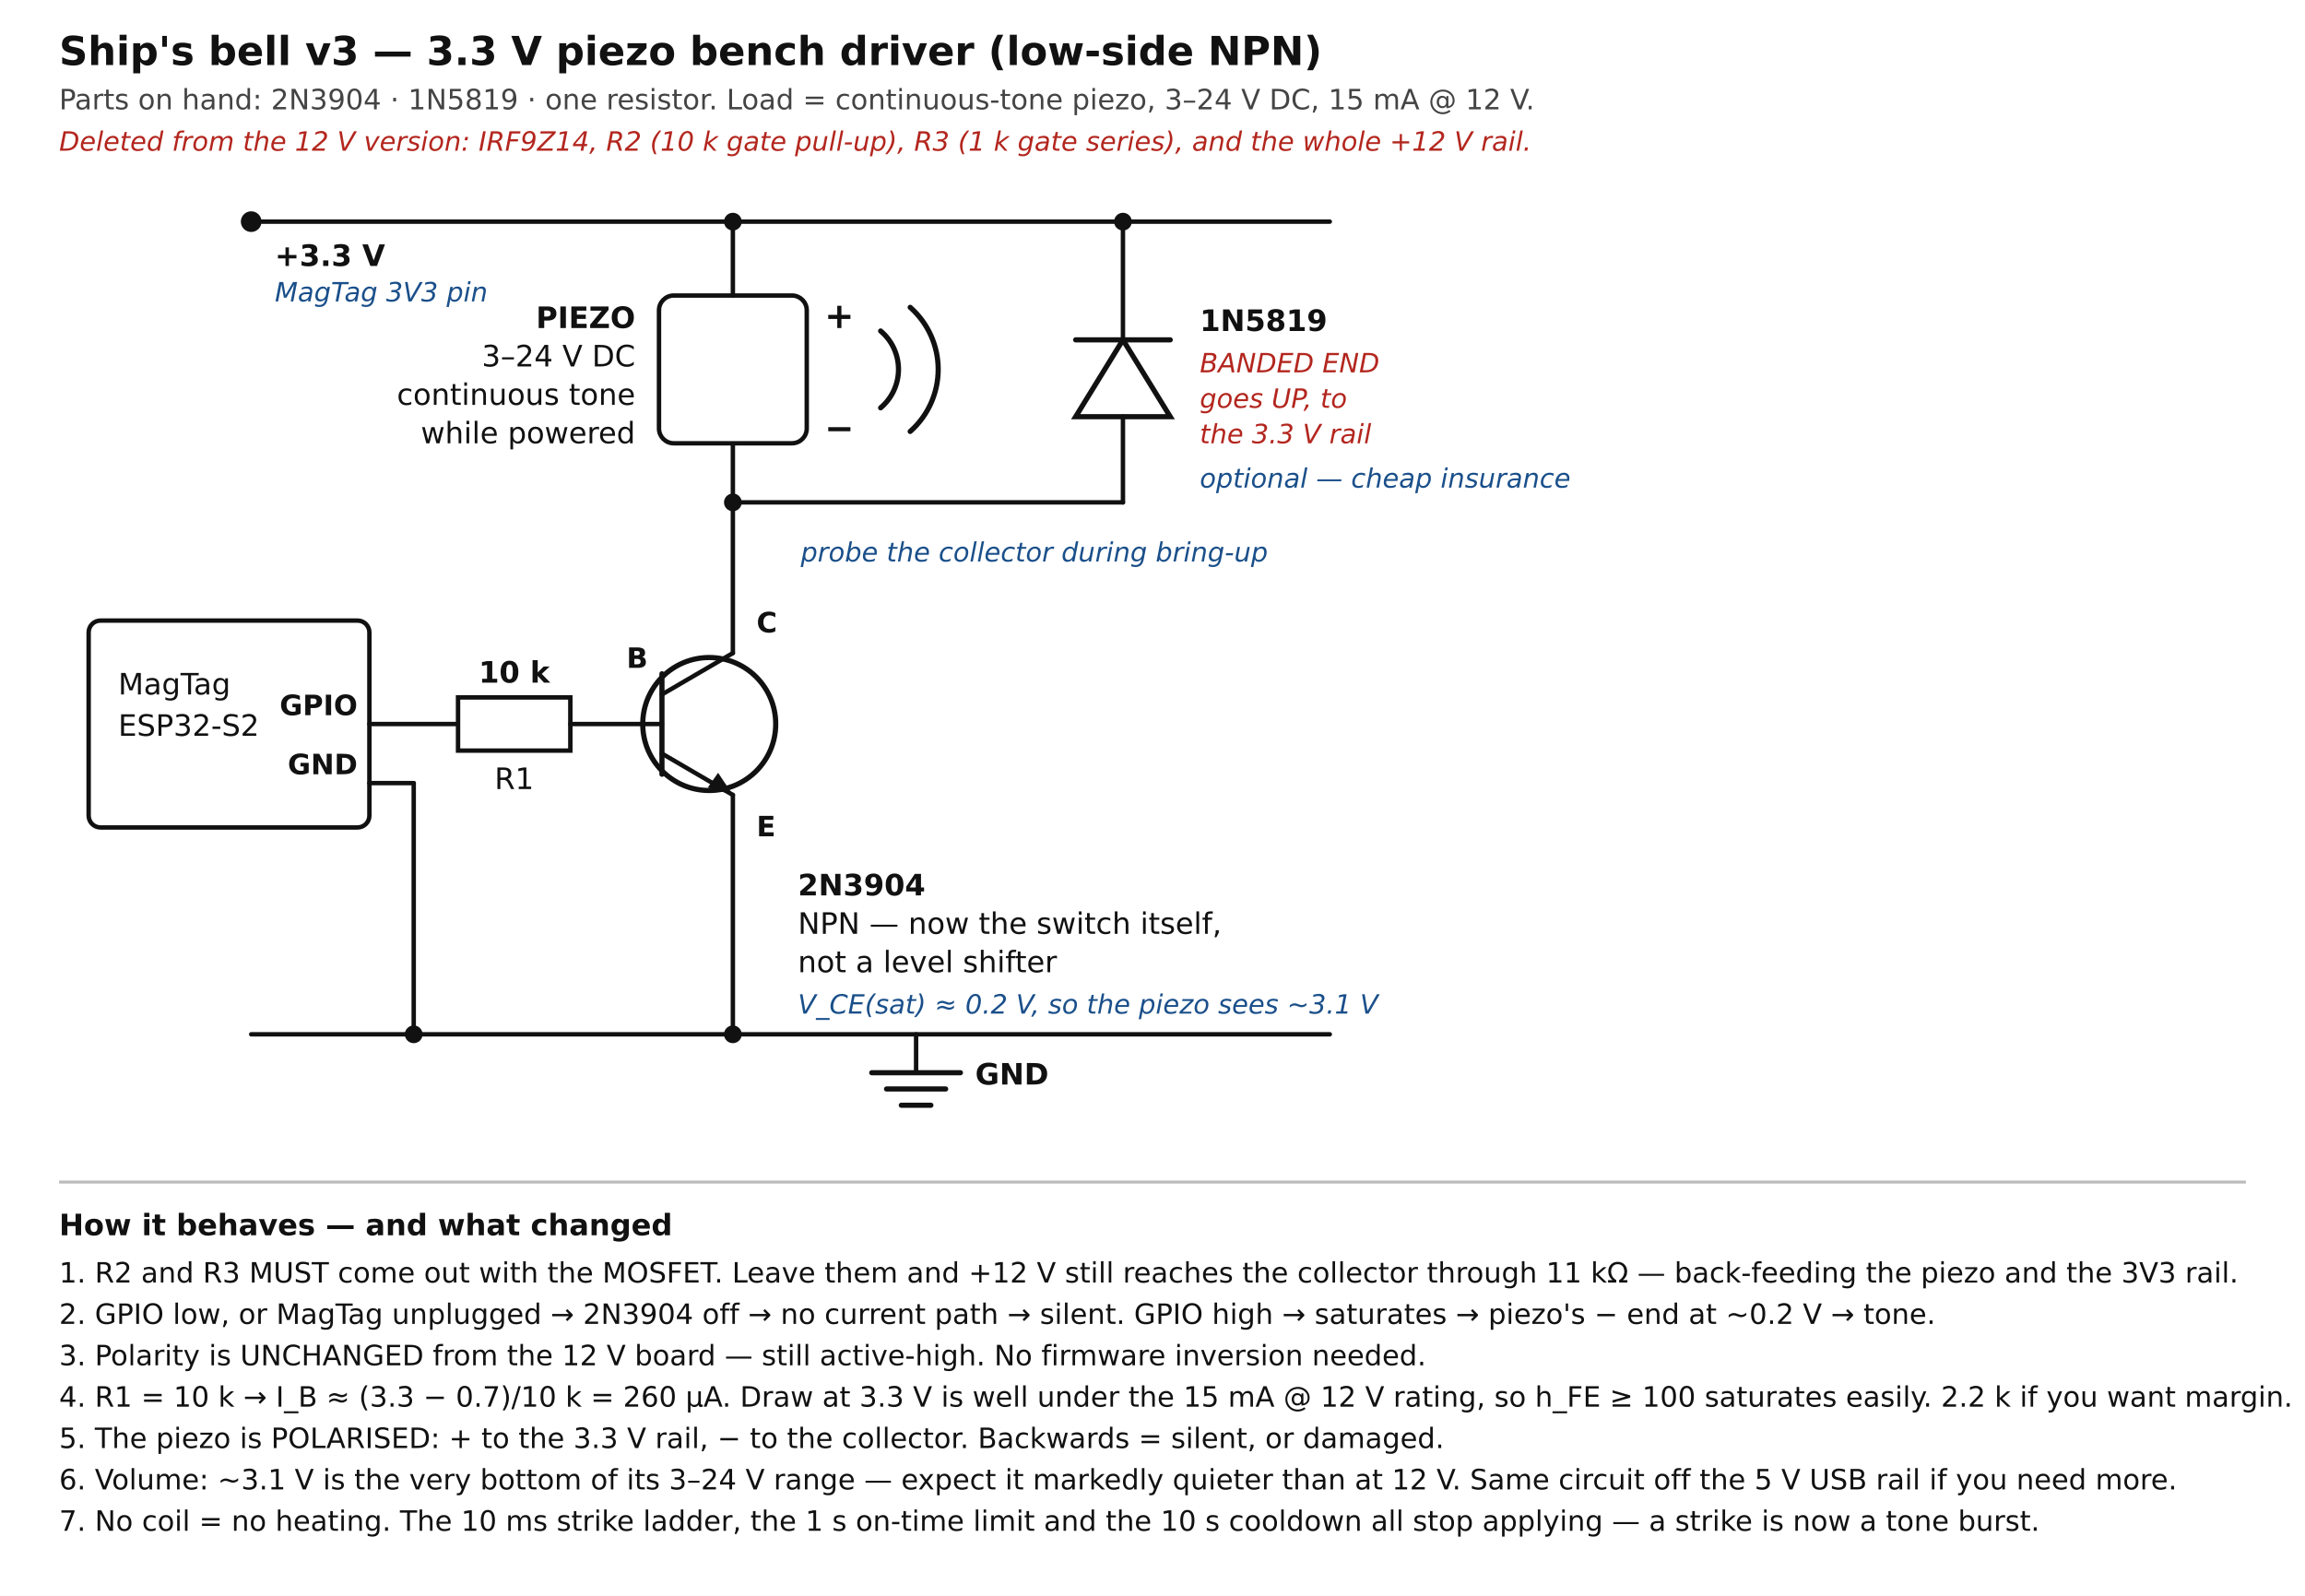
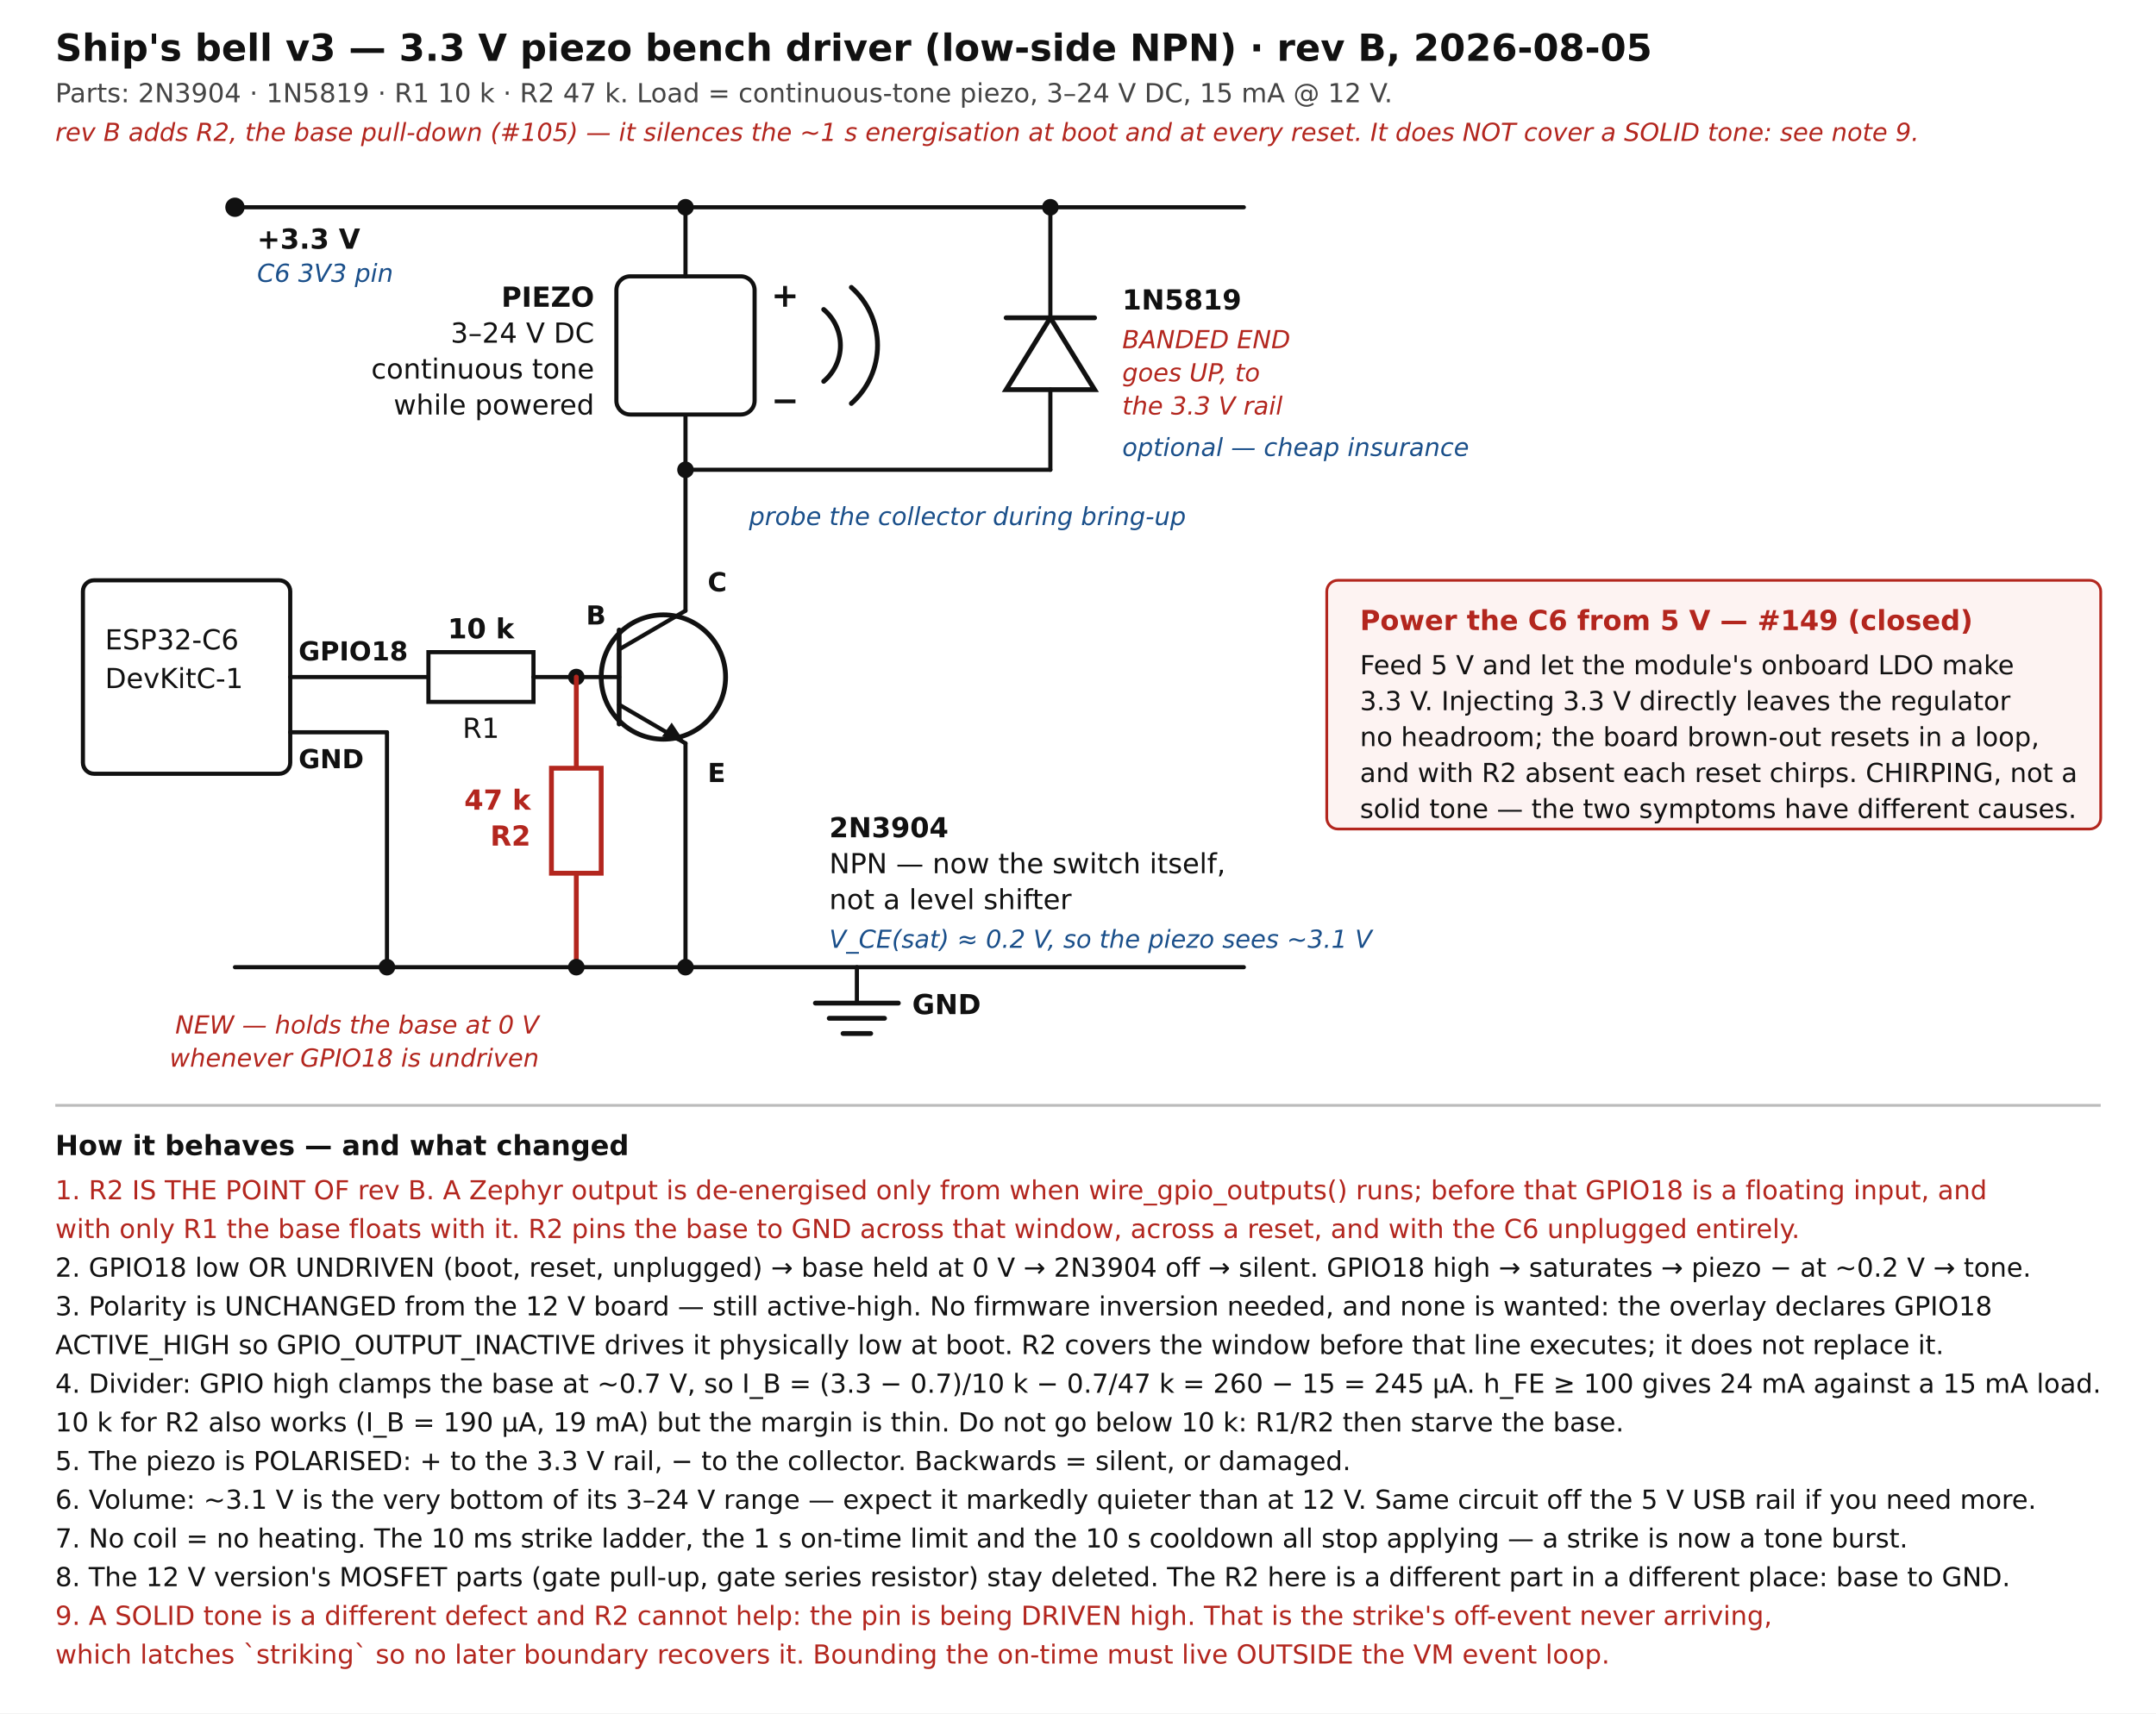
- <svg xmlns="http://www.w3.org/2000/svg" width="1560" height="1080" viewBox="0 0 1560 1080">
+ <svg xmlns="http://www.w3.org/2000/svg" width="1560" height="1240" viewBox="0 0 1560 1240">
  <style>
    .wire  { stroke:#111; stroke-width:3; fill:none; stroke-linecap:round; stroke-linejoin:round }
    .comp  { stroke:#111; stroke-width:3.5; fill:none; stroke-linecap:round }
    .fill  { fill:#111; stroke:none }
    .box   { fill:#fff; stroke:#111; stroke-width:3 }
+     .newbox{ fill:#fff; stroke:#b3261e; stroke-width:3.5 }
+     .neww  { stroke:#b3261e; stroke-width:3.5; fill:none; stroke-linecap:round }
    .lbl   { font-family:'DejaVu Sans',Arial,sans-serif; font-size:20px; fill:#111 }
    .val   { font-family:'DejaVu Sans',Arial,sans-serif; font-size:20px; font-weight:bold; fill:#111 }
+     .valr  { font-family:'DejaVu Sans',Arial,sans-serif; font-size:20px; font-weight:bold; fill:#b3261e }
    .pin   { font-family:'DejaVu Sans',Arial,sans-serif; font-size:19px; font-weight:bold; fill:#111 }
    .note  { font-family:'DejaVu Sans',Arial,sans-serif; font-size:18px; font-style:italic; fill:#1a4f8a }
    .warn  { font-family:'DejaVu Sans',Arial,sans-serif; font-size:18px; font-style:italic; fill:#b3261e }
    .title { font-family:'DejaVu Sans',Arial,sans-serif; font-size:27px; font-weight:bold; fill:#111 }
    .sub   { font-family:'DejaVu Sans',Arial,sans-serif; font-size:19px; fill:#444 }
    .step  { font-family:'DejaVu Sans',Arial,sans-serif; font-size:19px; fill:#111 }
+     .stepr { font-family:'DejaVu Sans',Arial,sans-serif; font-size:19px; fill:#b3261e }
    .term  { font-family:'DejaVu Sans',Arial,sans-serif; font-size:24px; font-weight:bold; fill:#111 }
  </style>
-   <rect x="0" y="0" width="1560" height="1080" fill="#ffffff" />
-   <text class="title" x="40" y="44">Ship's bell v3 — 3.3 V piezo bench driver (low-side NPN)</text>
-   <text class="sub" x="40" y="74">Parts on hand: 2N3904 · 1N5819 · one resistor.   Load = continuous-tone piezo, 3–24 V DC, 15 mA @ 12 V.</text>
-   <text class="warn" x="40" y="102">Deleted from the 12 V version: IRF9Z14, R2 (10 k gate pull-up), R3 (1 k gate series), and the whole +12 V rail.</text>
+   <rect x="0" y="0" width="1560" height="1240" fill="#ffffff" />
+   <text class="title" x="40" y="44">Ship's bell v3 — 3.3 V piezo bench driver (low-side NPN)   ·   rev B, 2026-08-05</text>
+   <text class="sub" x="40" y="74">Parts: 2N3904 · 1N5819 · R1 10 k · R2 47 k.   Load = continuous-tone piezo, 3–24 V DC, 15 mA @ 12 V.</text>
+   <text class="warn" x="40" y="102">rev B adds R2, the base pull-down (#105) — it silences the ~1 s energisation at boot and at every reset. It does NOT cover a SOLID tone: see note 9.</text>
  <line class="wire" x1="170" y1="150" x2="900" y2="150" />
  <circle class="fill" cx="170" cy="150" r="7" />
  <text class="val" x="186" y="180">+3.3 V</text>
-   <text class="note" x="186" y="204">MagTag 3V3 pin</text>
+   <text class="note" x="186" y="204">C6 3V3 pin</text>
  <line class="wire" x1="170" y1="700" x2="900" y2="700" />
  <line class="wire" x1="620" y1="700" x2="620" y2="726" />
  <line class="comp" x1="590" y1="726" x2="650" y2="726" />
  <line class="comp" x1="600" y1="737" x2="640" y2="737" />
  <line class="comp" x1="610" y1="748" x2="630" y2="748" />
  <text class="val" x="660" y="734">GND</text>
-   <rect class="box" x="60" y="420" width="190" height="140" rx="8" />
-   <text class="lbl" x="80" y="470">MagTag</text>
-   <text class="lbl" x="80" y="498">ESP32-S2</text>
-   <text class="pin" x="242" y="484" text-anchor="end">GPIO</text>
-   <text class="pin" x="242" y="524" text-anchor="end">GND</text>
-   <line class="wire" x1="250" y1="490" x2="310" y2="490" />
-   <line class="wire" x1="250" y1="530" x2="280" y2="530" />
+   <rect class="box" x="60" y="420" width="150" height="140" rx="8" />
+   <text class="lbl" x="76" y="470">ESP32-C6</text>
+   <text class="lbl" x="76" y="498">DevKitC-1</text>
+   <text class="pin" x="216" y="478">GPIO18</text>
+   <text class="pin" x="216" y="556">GND</text>
+   <line class="wire" x1="210" y1="490" x2="310" y2="490" />
+   <line class="wire" x1="210" y1="530" x2="280" y2="530" />
  <line class="wire" x1="280" y1="530" x2="280" y2="700" />
  <circle class="fill" cx="280" cy="700" r="6" />
  <rect class="box" x="310" y="472" width="76" height="36" />
  <text class="val" x="348" y="462" text-anchor="middle">10 k</text>
  <text class="lbl" x="348" y="534" text-anchor="middle">R1</text>
  <line class="wire" x1="386" y1="490" x2="448" y2="490" />
+   <circle class="fill" cx="417" cy="490" r="6" />
+   <line class="neww" x1="417" y1="490" x2="417" y2="556" />
+   <rect class="newbox" x="399" y="556" width="36" height="76" />
+   <line class="neww" x1="417" y1="632" x2="417" y2="700" />
+   <circle class="fill" cx="417" cy="700" r="6" />
+   <text class="valr" x="384" y="586" text-anchor="end">47 k</text>
+   <text class="valr" x="384" y="612" text-anchor="end">R2</text>
+   <text class="warn" x="390" y="748" text-anchor="end">NEW — holds the base at 0 V</text>
+   <text class="warn" x="390" y="772" text-anchor="end">whenever GPIO18 is undriven</text>
  <circle class="comp" cx="480" cy="490" r="45" />
  <line class="comp" x1="448" y1="456" x2="448" y2="524" />
  <line class="wire" x1="448" y1="470" x2="496" y2="442" />
  <line class="wire" x1="448" y1="510" x2="496" y2="538" />
  <polygon class="fill" points="496,538 479,533 486,523" />
  <line class="wire" x1="496" y1="442" x2="496" y2="300" />
  <line class="wire" x1="496" y1="538" x2="496" y2="700" />
  <circle class="fill" cx="496" cy="700" r="6" />
  <text class="pin" x="424" y="452">B</text>
  <text class="pin" x="512" y="428">C</text>
  <text class="pin" x="512" y="566">E</text>
-   <text class="val" x="540" y="606">2N3904</text>
-   <text class="lbl" x="540" y="632">NPN — now the switch itself,</text>
-   <text class="lbl" x="540" y="658">not a level shifter</text>
-   <text class="note" x="540" y="686">V_CE(sat) ≈ 0.2 V, so the piezo sees ~3.1 V</text>
+   <text class="val" x="600" y="606">2N3904</text>
+   <text class="lbl" x="600" y="632">NPN — now the switch itself,</text>
+   <text class="lbl" x="600" y="658">not a level shifter</text>
+   <text class="note" x="600" y="686">V_CE(sat) ≈ 0.2 V, so the piezo sees ~3.1 V</text>
  <rect class="box" x="446" y="200" width="100" height="100" rx="10" />
  <line class="wire" x1="496" y1="200" x2="496" y2="150" />
  <circle class="fill" cx="496" cy="150" r="6" />
  <text class="term" x="558" y="222">+</text>
  <text class="term" x="558" y="298">−</text>
  <path class="comp" d="M 596 224 A 34 34 0 0 1 596 276" />
  <path class="comp" d="M 616 208 A 56 56 0 0 1 616 292" />
  <text class="val" x="430" y="222" text-anchor="end">PIEZO</text>
  <text class="lbl" x="430" y="248" text-anchor="end">3–24 V DC</text>
  <text class="lbl" x="430" y="274" text-anchor="end">continuous tone</text>
  <text class="lbl" x="430" y="300" text-anchor="end">while powered</text>
  <text class="note" x="700" y="380" text-anchor="middle">probe the collector during bring-up</text>
  <line class="wire" x1="760" y1="150" x2="760" y2="230" />
  <circle class="fill" cx="760" cy="150" r="6" />
  <line class="comp" x1="728" y1="230" x2="792" y2="230" />
  <polygon class="comp" points="728,282 792,282 760,230" fill="#fff" />
  <line class="wire" x1="760" y1="282" x2="760" y2="340" />
  <line class="wire" x1="760" y1="340" x2="496" y2="340" />
  <circle class="fill" cx="496" cy="340" r="6" />
  <text class="val" x="812" y="224">1N5819</text>
  <text class="warn" x="812" y="252">BANDED END</text>
  <text class="warn" x="812" y="276">goes UP, to</text>
  <text class="warn" x="812" y="300">the 3.3 V rail</text>
  <text class="note" x="812" y="330">optional — cheap insurance</text>
+   <rect x="960" y="420" width="560" height="180" rx="8" fill="#fdf3f2" stroke="#b3261e" stroke-width="2" />
+   <text class="valr" x="984" y="456">Power the C6 from 5 V — #149 (closed)</text>
+   <text class="step" x="984" y="488">Feed 5 V and let the module's onboard LDO make</text>
+   <text class="step" x="984" y="514">3.3 V. Injecting 3.3 V directly leaves the regulator</text>
+   <text class="step" x="984" y="540">no headroom; the board brown-out resets in a loop,</text>
+   <text class="step" x="984" y="566">and with R2 absent each reset chirps. CHIRPING, not a</text>
+   <text class="step" x="984" y="592">solid tone — the two symptoms have different causes.</text>
  <line x1="40" y1="800" x2="1520" y2="800" stroke="#bbb" stroke-width="2" />
  <text class="val" x="40" y="836">How it behaves — and what changed</text>
-   <text class="step" x="40" y="868">1.  R2 and R3 MUST come out with the MOSFET. Leave them and +12 V still reaches the collector through 11 kΩ — back-feeding the piezo and the 3V3 rail.</text>
-   <text class="step" x="40" y="896">2.  GPIO low, or MagTag unplugged  →  2N3904 off  →  no current path  →  silent. GPIO high  →  saturates  →  piezo's − end at ~0.2 V  →  tone.</text>
-   <text class="step" x="40" y="924">3.  Polarity is UNCHANGED from the 12 V board — still active-high. No firmware inversion needed.</text>
-   <text class="step" x="40" y="952">4.  R1 = 10 k  →  I_B ≈ (3.3 − 0.7)/10 k = 260 µA. Draw at 3.3 V is well under the 15 mA @ 12 V rating, so h_FE ≥ 100 saturates easily. 2.2 k if you want margin.</text>
-   <text class="step" x="40" y="980">5.  The piezo is POLARISED: + to the 3.3 V rail, − to the collector. Backwards = silent, or damaged.</text>
-   <text class="step" x="40" y="1008">6.  Volume: ~3.1 V is the very bottom of its 3–24 V range — expect it markedly quieter than at 12 V. Same circuit off the 5 V USB rail if you need more.</text>
-   <text class="step" x="40" y="1036">7.  No coil = no heating. The 10 ms strike ladder, the 1 s on-time limit and the 10 s cooldown all stop applying — a strike is now a tone burst.</text>
+   <text class="stepr" x="40" y="868">1.  R2 IS THE POINT OF rev B. A Zephyr output is de-energised only from when wire_gpio_outputs() runs; before that GPIO18 is a floating input, and</text>
+   <text class="stepr" x="40" y="896">     with only R1 the base floats with it. R2 pins the base to GND across that window, across a reset, and with the C6 unplugged entirely.</text>
+   <text class="step" x="40" y="924">2.  GPIO18 low OR UNDRIVEN (boot, reset, unplugged)  →  base held at 0 V  →  2N3904 off  →  silent. GPIO18 high  →  saturates  →  piezo − at ~0.2 V  →  tone.</text>
+   <text class="step" x="40" y="952">3.  Polarity is UNCHANGED from the 12 V board — still active-high. No firmware inversion needed, and none is wanted: the overlay declares GPIO18</text>
+   <text class="step" x="40" y="980">     ACTIVE_HIGH so GPIO_OUTPUT_INACTIVE drives it physically low at boot. R2 covers the window before that line executes; it does not replace it.</text>
+   <text class="step" x="40" y="1008">4.  Divider: GPIO high clamps the base at ~0.7 V, so I_B = (3.3 − 0.7)/10 k − 0.7/47 k = 260 − 15 = 245 µA. h_FE ≥ 100 gives 24 mA against a 15 mA load.</text>
+   <text class="step" x="40" y="1036">     10 k for R2 also works (I_B = 190 µA, 19 mA) but the margin is thin. Do not go below 10 k: R1/R2 then starve the base.</text>
+   <text class="step" x="40" y="1064">5.  The piezo is POLARISED: + to the 3.3 V rail, − to the collector. Backwards = silent, or damaged.</text>
+   <text class="step" x="40" y="1092">6.  Volume: ~3.1 V is the very bottom of its 3–24 V range — expect it markedly quieter than at 12 V. Same circuit off the 5 V USB rail if you need more.</text>
+   <text class="step" x="40" y="1120">7.  No coil = no heating. The 10 ms strike ladder, the 1 s on-time limit and the 10 s cooldown all stop applying — a strike is now a tone burst.</text>
+   <text class="step" x="40" y="1148">8.  The 12 V version's MOSFET parts (gate pull-up, gate series resistor) stay deleted. The R2 here is a different part in a different place: base to GND.</text>
+   <text class="stepr" x="40" y="1176">9.  A SOLID tone is a different defect and R2 cannot help: the pin is being DRIVEN high. That is the strike's off-event never arriving,</text>
+   <text class="stepr" x="40" y="1204">     which latches `striking` so no later boundary recovers it. Bounding the on-time must live OUTSIDE the VM event loop.</text>
</svg>
